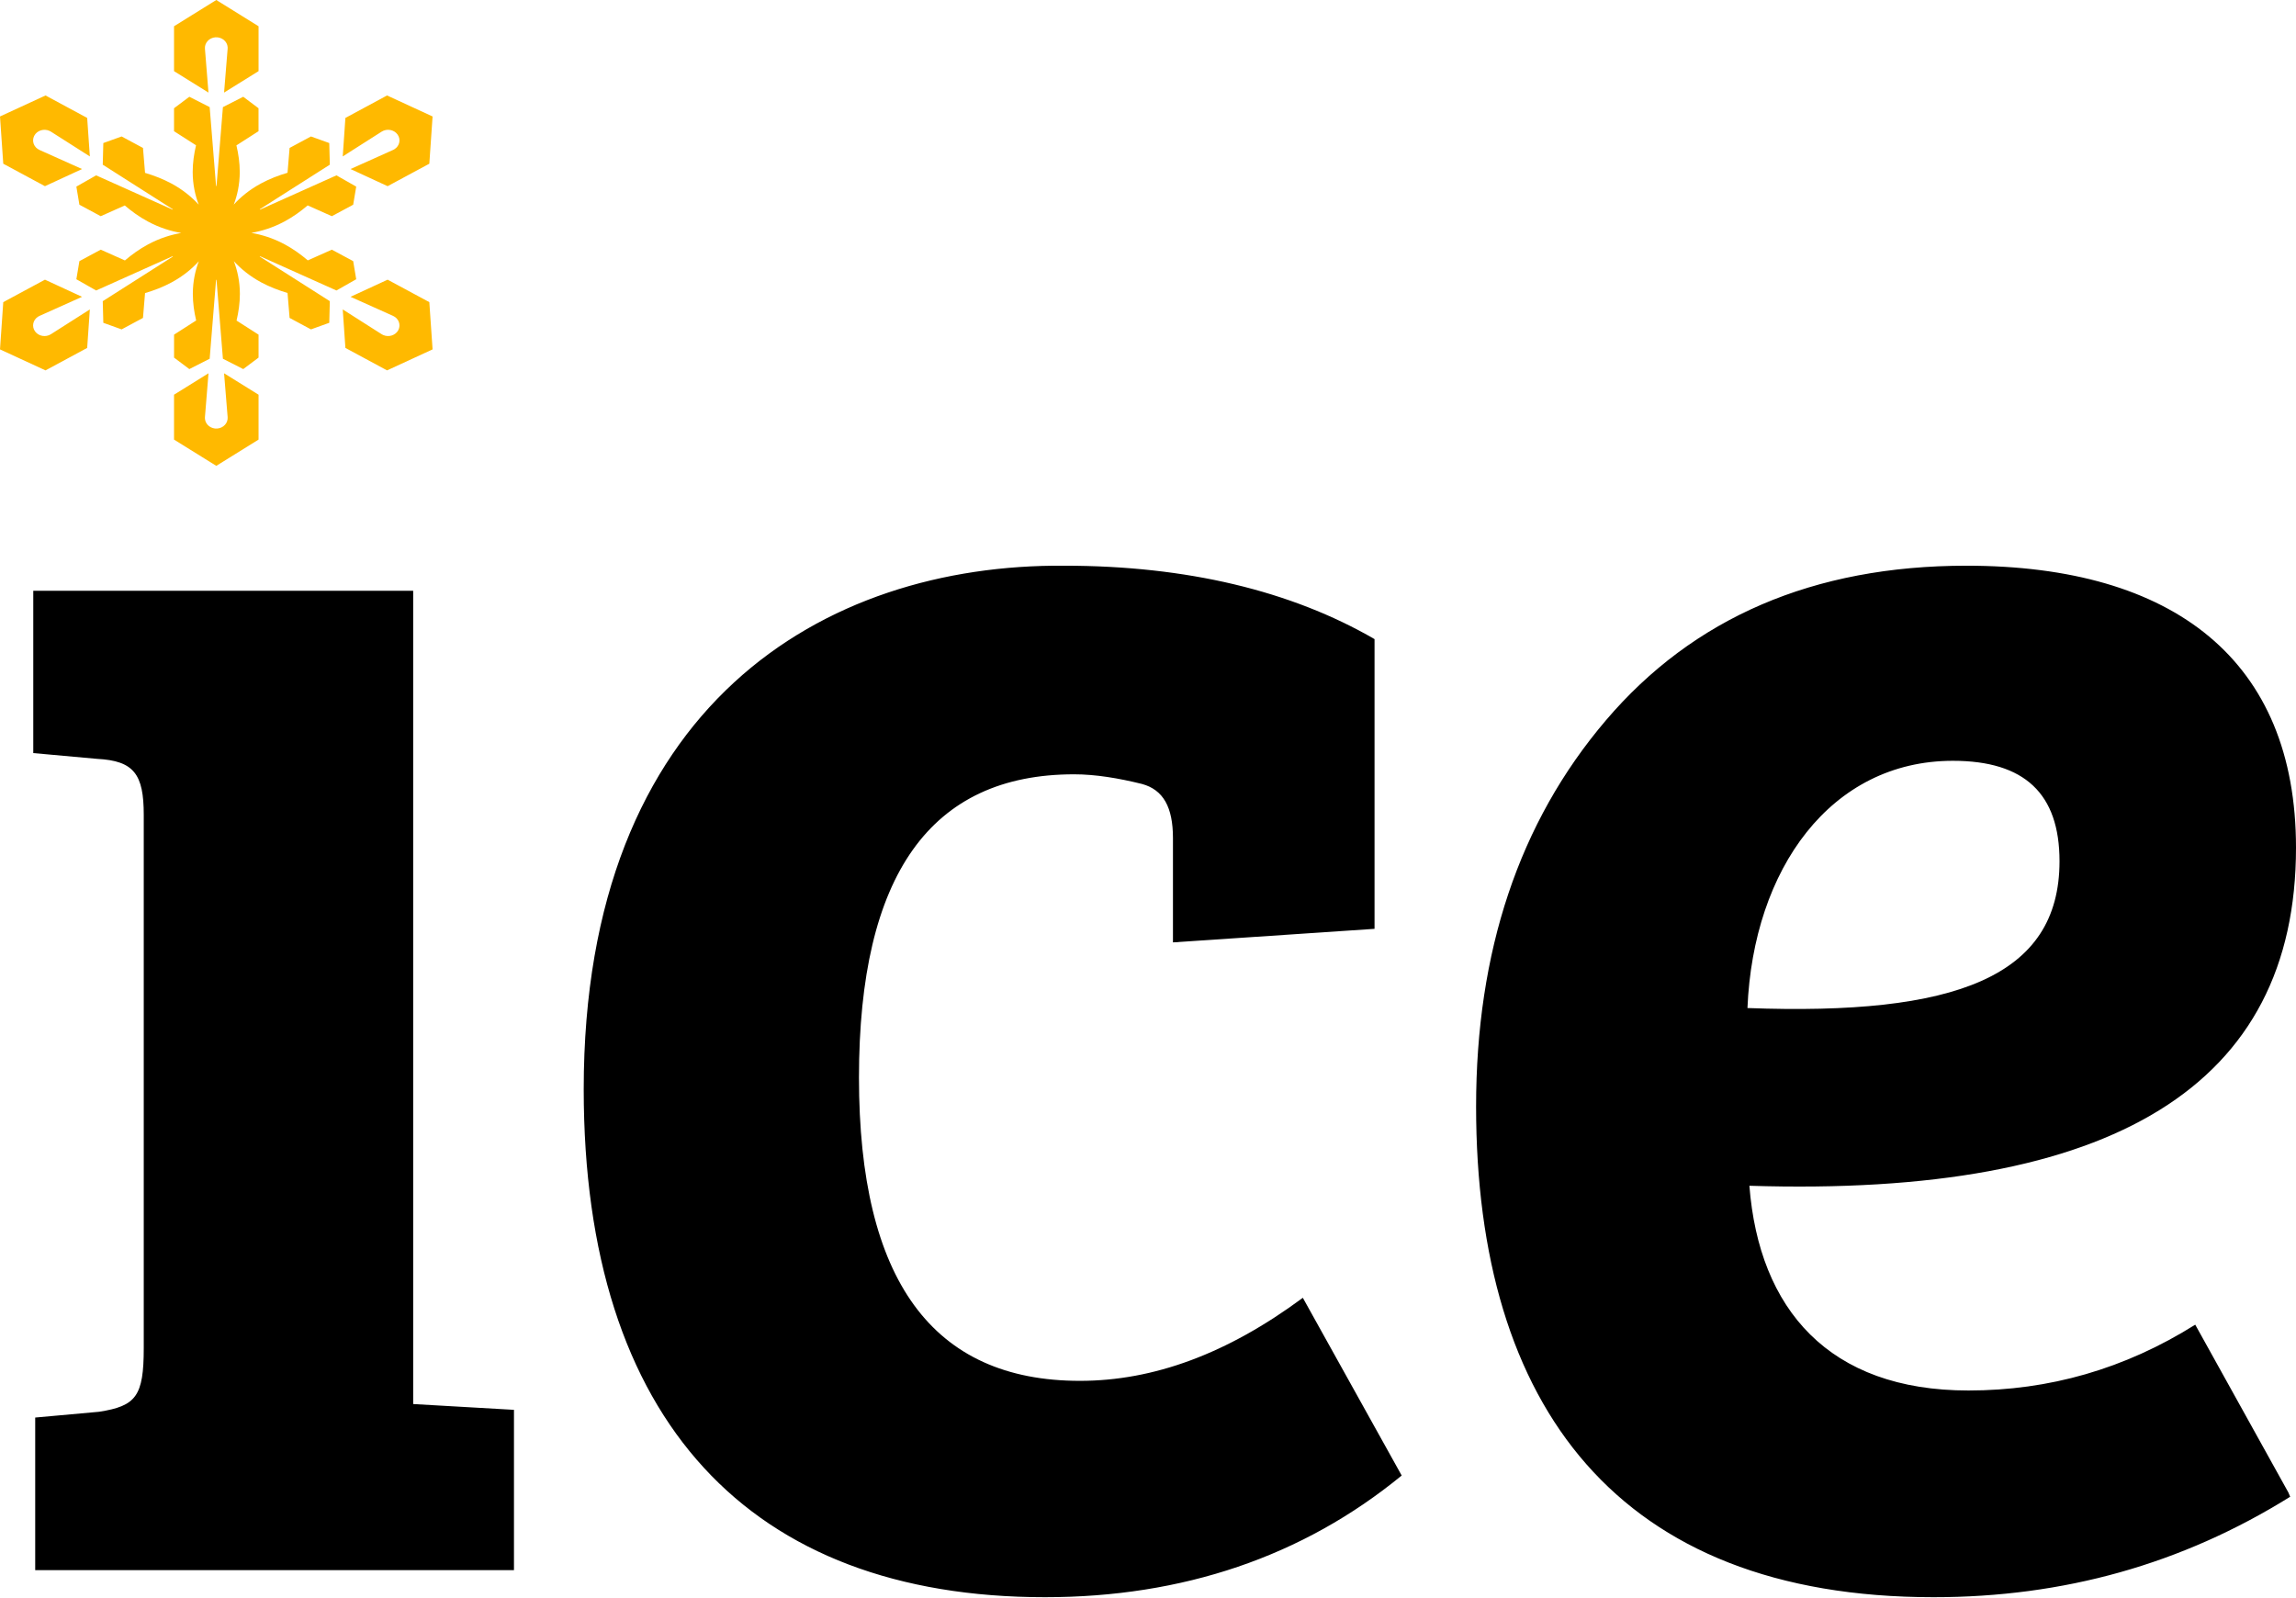
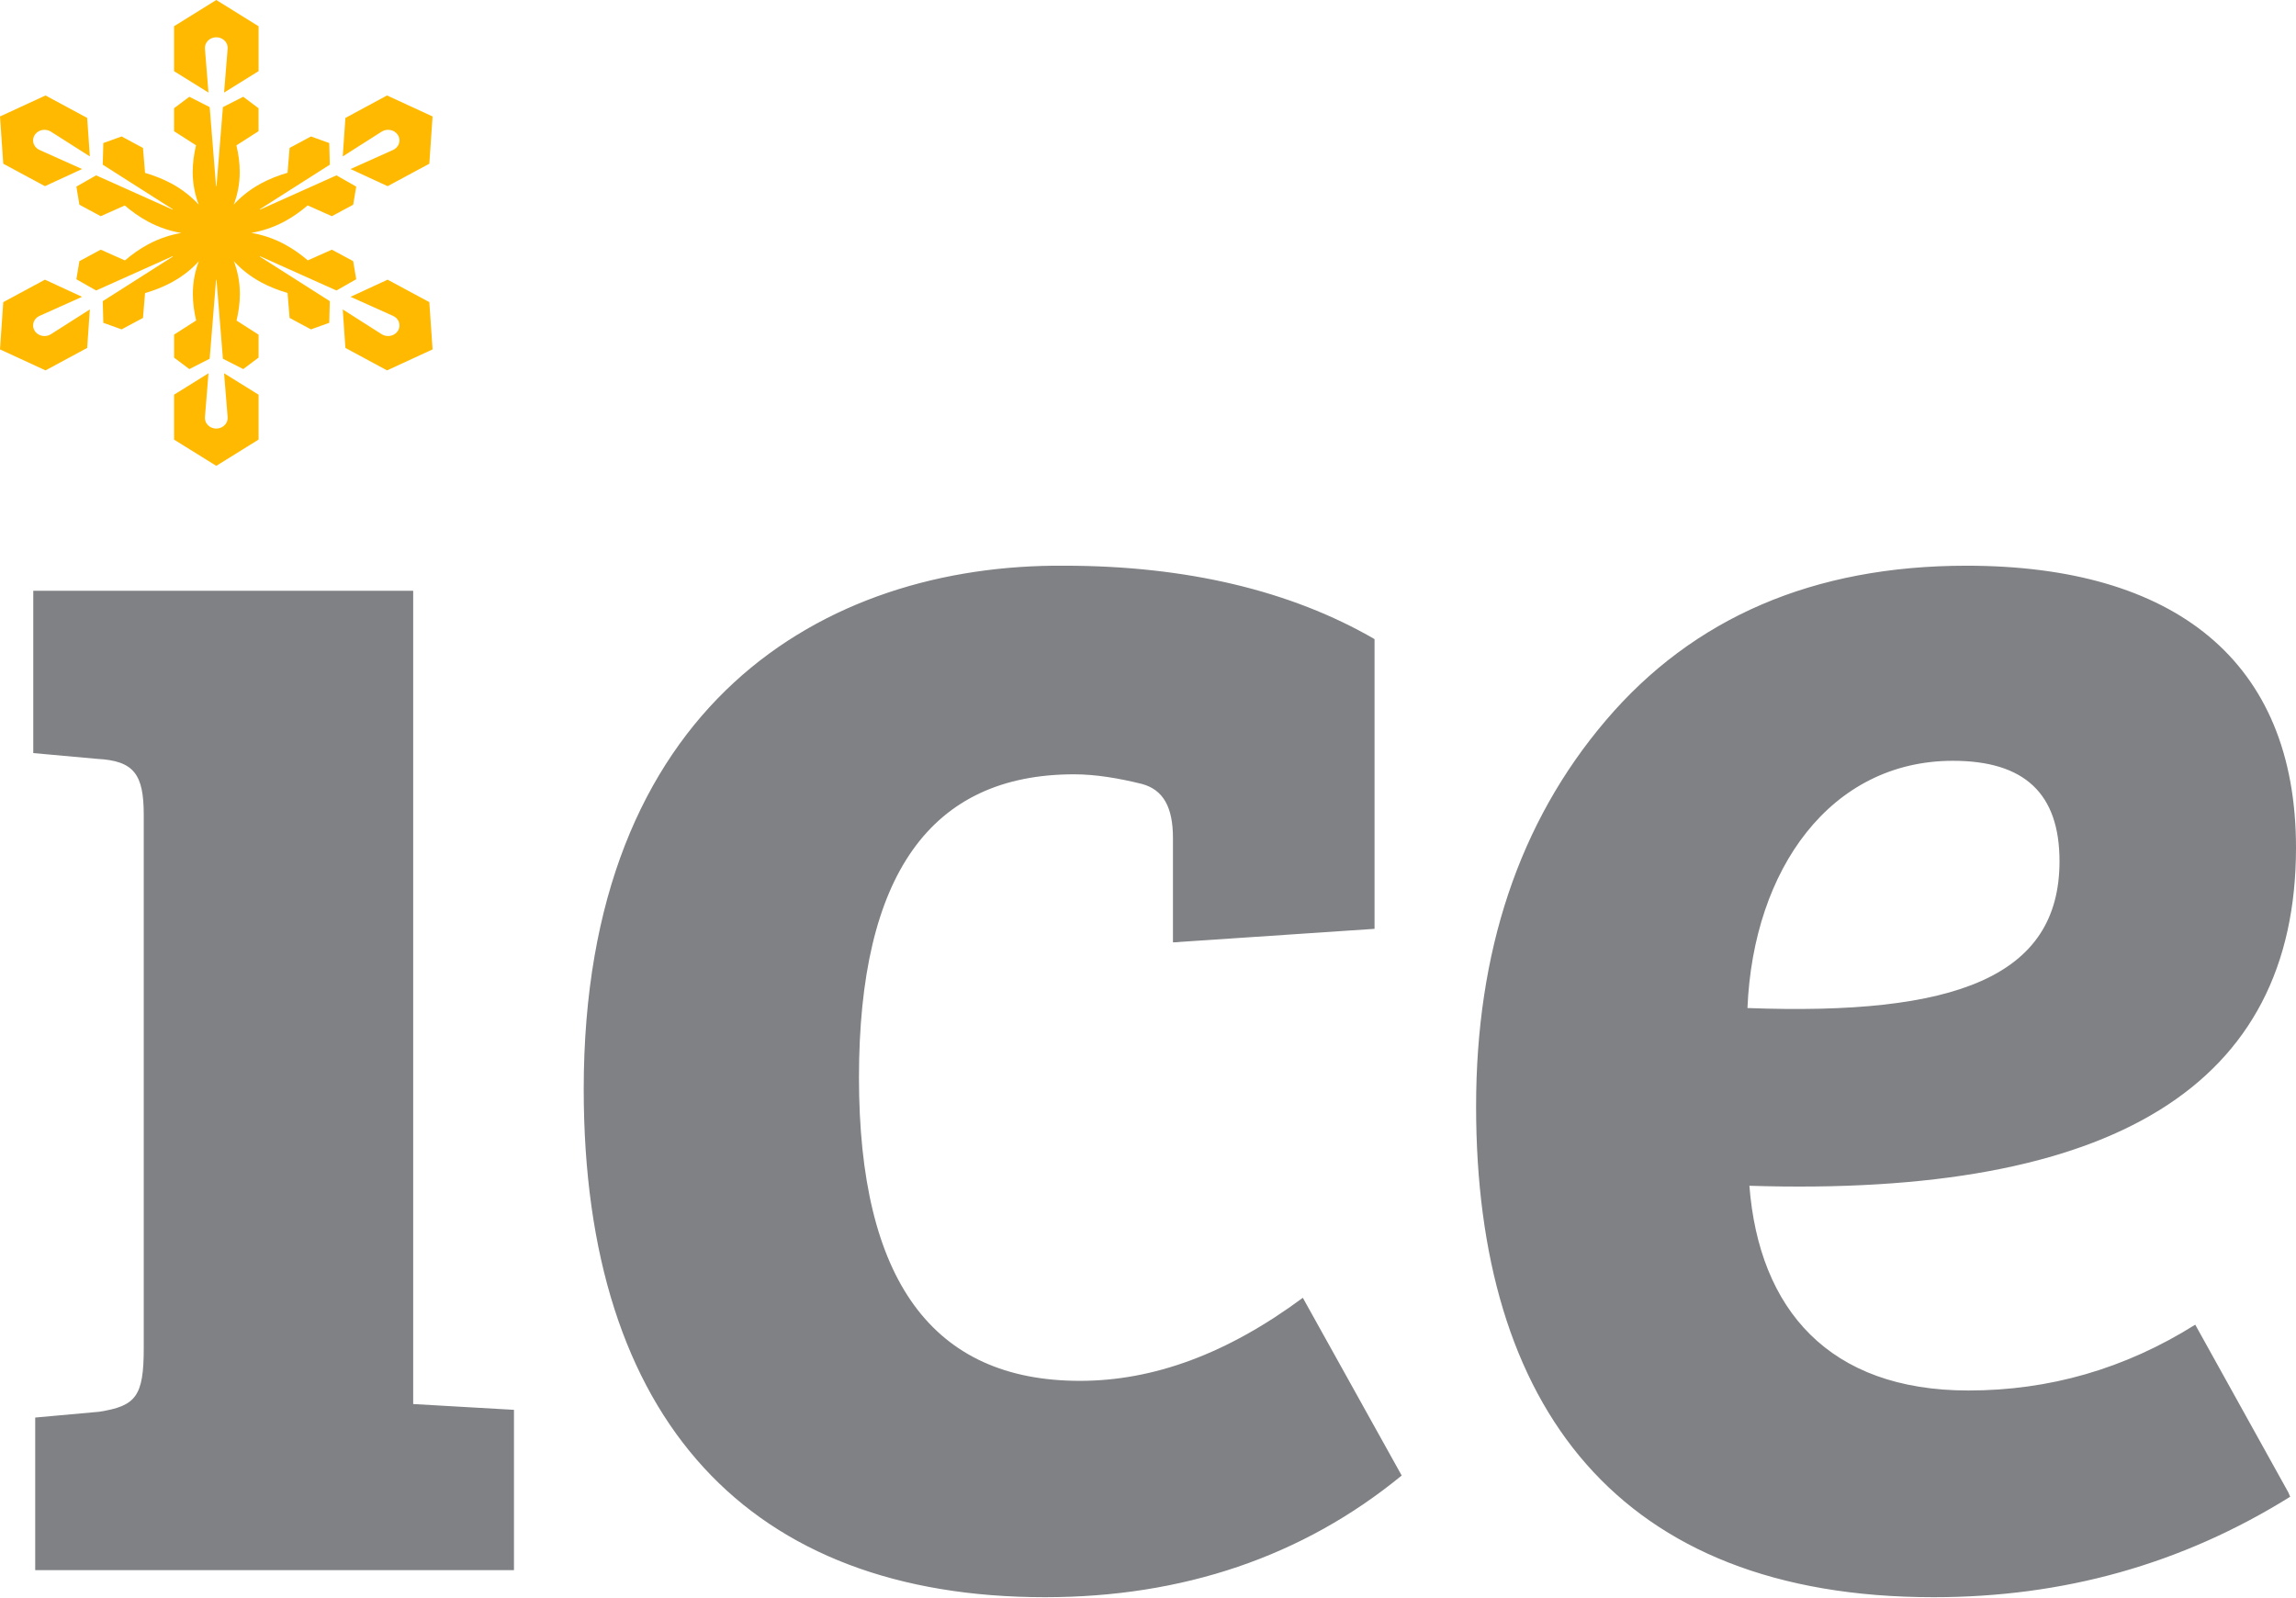
<svg xmlns="http://www.w3.org/2000/svg" width="69px" height="48px" viewBox="0 0 69 48" version="1.1" wtx-context="C022444B-8972-4A00-8750-D72B211C185D">
  <g id="Symbols" stroke="none" stroke-width="1" fill="none" fill-rule="evenodd">
    <g id="header/desktop" transform="translate(-32, -24)">
      <g id="container">
        <g id="logo" transform="translate(32, 24)">
-           <path d="M68.77,44.851 L68.825,44.981 C65.563,47.013 62.01,48 58.107,48 C48.612,48 44.36,42.253 44.36,33.255 C44.36,28.611 45.641,24.721 48.263,21.645 C50.884,18.568 54.496,17.001 59.097,17.001 C65.33,17.001 69,19.845 69,25.476 C69,32.616 63.524,35.983 52.573,35.635 C52.864,39.35 54.961,41.788 59.156,41.788 C61.577,41.788 63.849,41.143 65.972,39.81 L68.77,44.851 Z M52.515,30.294 C58.748,30.527 61.893,29.365 61.893,25.883 C61.893,23.851 60.845,22.864 58.689,22.864 C55.02,22.864 52.689,26.114 52.515,30.294 Z M32.454,41.498 C28.027,41.498 25.814,38.48 25.814,32.384 C25.814,26.289 27.969,23.27 32.28,23.27 C32.92,23.27 33.619,23.386 34.319,23.56 C34.959,23.734 35.25,24.257 35.25,25.186 L35.25,28.321 L41.308,27.914 L41.308,19.207 C38.804,17.755 35.658,17.001 31.988,17.001 C24.765,16.943 17.542,21.18 17.542,32.733 C17.542,42.717 22.552,48 31.406,48 C35.542,48 39.153,46.781 42.124,44.343 L39.153,39.002 C36.881,40.685 34.668,41.498 32.454,41.498 Z M12.417,42.195 L15.446,42.369 L15.446,47.187 L1.058,47.187 L1.058,42.601 L2.98,42.427 C4.087,42.253 4.32,41.963 4.32,40.511 L4.32,24.489 C4.32,23.27 4.029,22.864 2.922,22.806 L1,22.632 L1,17.755 L12.417,17.755 L12.417,42.195 L12.417,42.195 Z" id="Fill-1" fill="#000000" />
+           <path d="M68.77,44.851 L68.825,44.981 C65.563,47.013 62.01,48 58.107,48 C48.612,48 44.36,42.253 44.36,33.255 C44.36,28.611 45.641,24.721 48.263,21.645 C50.884,18.568 54.496,17.001 59.097,17.001 C65.33,17.001 69,19.845 69,25.476 C69,32.616 63.524,35.983 52.573,35.635 C52.864,39.35 54.961,41.788 59.156,41.788 C61.577,41.788 63.849,41.143 65.972,39.81 L68.77,44.851 Z M52.515,30.294 C58.748,30.527 61.893,29.365 61.893,25.883 C61.893,23.851 60.845,22.864 58.689,22.864 C55.02,22.864 52.689,26.114 52.515,30.294 Z M32.454,41.498 C28.027,41.498 25.814,38.48 25.814,32.384 C25.814,26.289 27.969,23.27 32.28,23.27 C32.92,23.27 33.619,23.386 34.319,23.56 C34.959,23.734 35.25,24.257 35.25,25.186 L35.25,28.321 L41.308,27.914 L41.308,19.207 C38.804,17.755 35.658,17.001 31.988,17.001 C24.765,16.943 17.542,21.18 17.542,32.733 C17.542,42.717 22.552,48 31.406,48 C35.542,48 39.153,46.781 42.124,44.343 L39.153,39.002 C36.881,40.685 34.668,41.498 32.454,41.498 Z M12.417,42.195 L15.446,42.369 L15.446,47.187 L1.058,47.187 L1.058,42.601 L2.98,42.427 C4.087,42.253 4.32,41.963 4.32,40.511 L4.32,24.489 C4.32,23.27 4.029,22.864 2.922,22.806 L1,22.632 L1,17.755 L12.417,17.755 L12.417,42.195 L12.417,42.195 Z" id="Fill-1" fill="#808184" />
          <path d="M6.159,1.464 C6.145,1.288 6.286,1.135 6.474,1.121 C6.663,1.108 6.827,1.24 6.841,1.415 C6.843,1.431 6.842,1.448 6.841,1.464 L6.734,2.782 L7.77,2.138 L7.77,0.789 L6.5,0 L5.23,0.789 L5.23,2.138 L6.265,2.782 L6.159,1.464 Z M1.351,5.595 L2.466,5.08 L1.188,4.507 C1.018,4.431 0.947,4.241 1.028,4.082 C1.11,3.923 1.315,3.856 1.485,3.932 C1.5,3.939 1.516,3.948 1.53,3.956 L2.7,4.701 L2.62,3.544 L1.368,2.869 L0,3.5 L0.098,4.92 L1.351,5.595 Z M1.054,9.96 C0.948,9.815 0.988,9.616 1.144,9.517 C1.158,9.508 1.174,9.499 1.189,9.493 L2.466,8.92 L1.351,8.405 L0.098,9.08 L0,10.5 L1.368,11.131 L2.62,10.456 L2.7,9.299 L1.53,10.044 C1.374,10.143 1.161,10.106 1.054,9.96 Z M6.841,12.536 C6.855,12.712 6.714,12.865 6.526,12.879 C6.337,12.892 6.173,12.76 6.159,12.584 C6.157,12.569 6.158,12.551 6.159,12.536 L6.266,11.218 L5.23,11.862 L5.23,13.211 L6.5,14 L7.77,13.211 L7.77,11.862 L6.734,11.218 L6.841,12.536 Z M12.902,9.08 L11.649,8.405 L10.534,8.92 L11.812,9.493 C11.982,9.569 12.053,9.759 11.972,9.918 C11.89,10.077 11.685,10.144 11.515,10.068 C11.5,10.061 11.484,10.052 11.47,10.044 L10.3,9.299 L10.38,10.456 L11.632,11.131 L13,10.5 L12.902,9.08 Z M11.47,3.956 L10.3,4.701 L10.38,3.544 L11.632,2.869 L13,3.5 L12.902,4.92 L11.649,5.595 L10.534,5.08 L11.811,4.507 C11.826,4.501 11.842,4.492 11.856,4.483 C12.012,4.384 12.052,4.185 11.946,4.04 C11.839,3.894 11.626,3.857 11.47,3.956 L11.47,3.956 Z M7.816,7.701 C7.813,7.7 7.807,7.703 7.807,7.703 L7.809,7.712 L9.912,9.051 L9.895,9.701 L9.345,9.899 L8.703,9.554 L8.641,8.805 C8.376,8.726 8.105,8.623 7.85,8.486 C7.494,8.294 7.227,8.067 7.028,7.849 C7.131,8.12 7.209,8.449 7.209,8.833 C7.209,9.108 7.169,9.379 7.109,9.634 L7.77,10.057 L7.77,10.747 L7.31,11.092 L6.699,10.781 L6.507,8.413 L6.501,8.407 L6.493,8.413 L6.301,10.781 L5.69,11.092 L5.231,10.747 L5.231,10.057 L5.895,9.631 C5.835,9.378 5.795,9.107 5.795,8.833 C5.795,8.45 5.872,8.121 5.975,7.851 C5.776,8.07 5.509,8.297 5.152,8.489 C4.897,8.627 4.625,8.73 4.359,8.808 L4.297,9.554 L3.655,9.899 L3.105,9.701 L3.088,9.051 L5.194,7.711 L5.194,7.704 L5.184,7.701 L2.889,8.73 L2.295,8.392 L2.386,7.848 L3.027,7.503 L3.754,7.827 C3.959,7.652 4.191,7.484 4.446,7.347 C4.802,7.155 5.145,7.053 5.447,7.001 C5.145,6.95 4.8,6.848 4.443,6.656 C4.188,6.519 3.956,6.351 3.75,6.175 L3.027,6.497 L2.386,6.152 L2.295,5.608 L2.889,5.27 L5.187,6.3 L5.193,6.297 L5.191,6.288 L3.088,4.949 L3.105,4.299 L3.655,4.101 L4.297,4.446 L4.359,5.195 C4.624,5.274 4.895,5.377 5.15,5.514 C5.506,5.706 5.773,5.933 5.972,6.151 C5.869,5.88 5.791,5.551 5.791,5.167 C5.791,4.892 5.831,4.621 5.891,4.366 L5.23,3.943 L5.23,3.253 L5.69,2.908 L6.301,3.219 L6.493,5.59 C6.493,5.59 6.496,5.593 6.499,5.593 L6.507,5.587 L6.699,3.219 L7.31,2.908 L7.769,3.253 L7.769,3.943 L7.105,4.369 C7.165,4.622 7.205,4.893 7.205,5.167 C7.205,5.55 7.128,5.879 7.025,6.149 C7.224,5.93 7.491,5.703 7.848,5.511 C8.103,5.373 8.375,5.27 8.641,5.192 L8.703,4.446 L9.345,4.101 L9.895,4.299 L9.912,4.949 L7.809,6.288 L7.808,6.299 C7.808,6.299 7.813,6.301 7.816,6.299 L10.111,5.27 L10.705,5.608 L10.614,6.152 L9.973,6.497 L9.246,6.173 C9.041,6.348 8.809,6.516 8.555,6.653 C8.198,6.845 7.855,6.946 7.553,6.999 C7.855,7.05 8.2,7.152 8.557,7.344 C8.812,7.481 9.044,7.649 9.25,7.825 L9.973,7.503 L10.614,7.848 L10.705,8.392 L10.111,8.73 L7.816,7.701 Z" id="Fill-2" fill="#FFB900" />
        </g>
      </g>
    </g>
  </g>
</svg>
